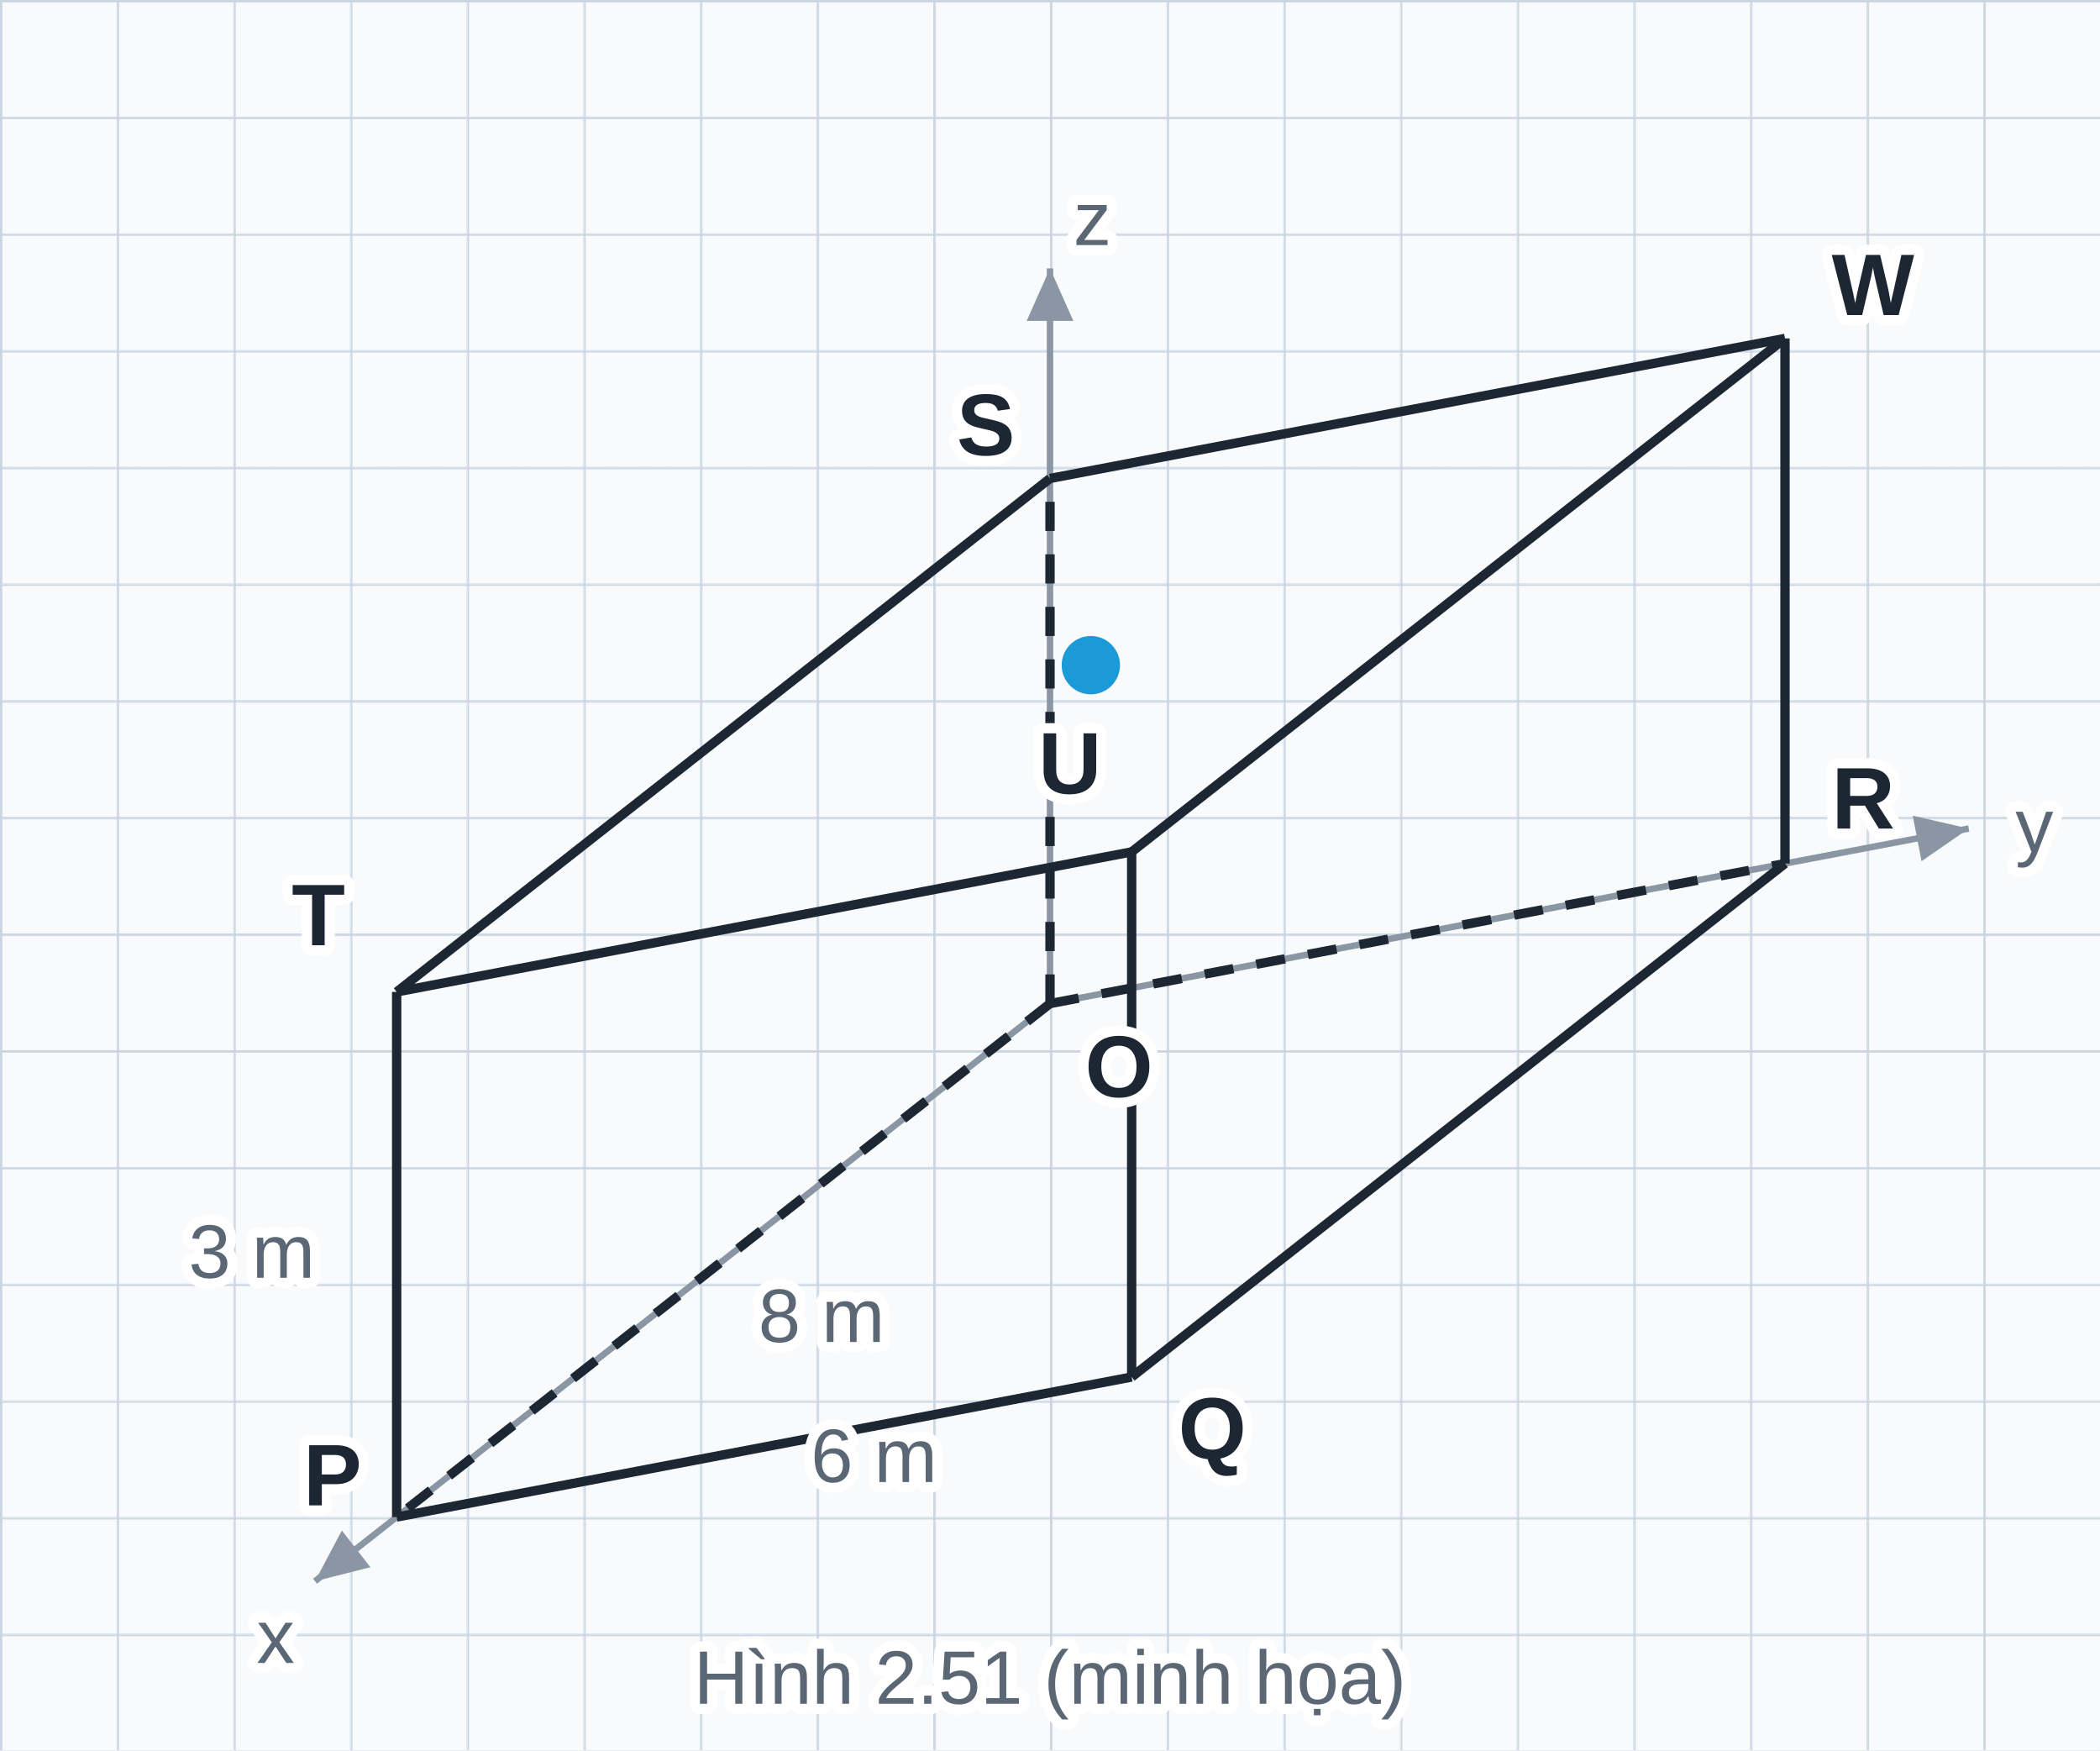
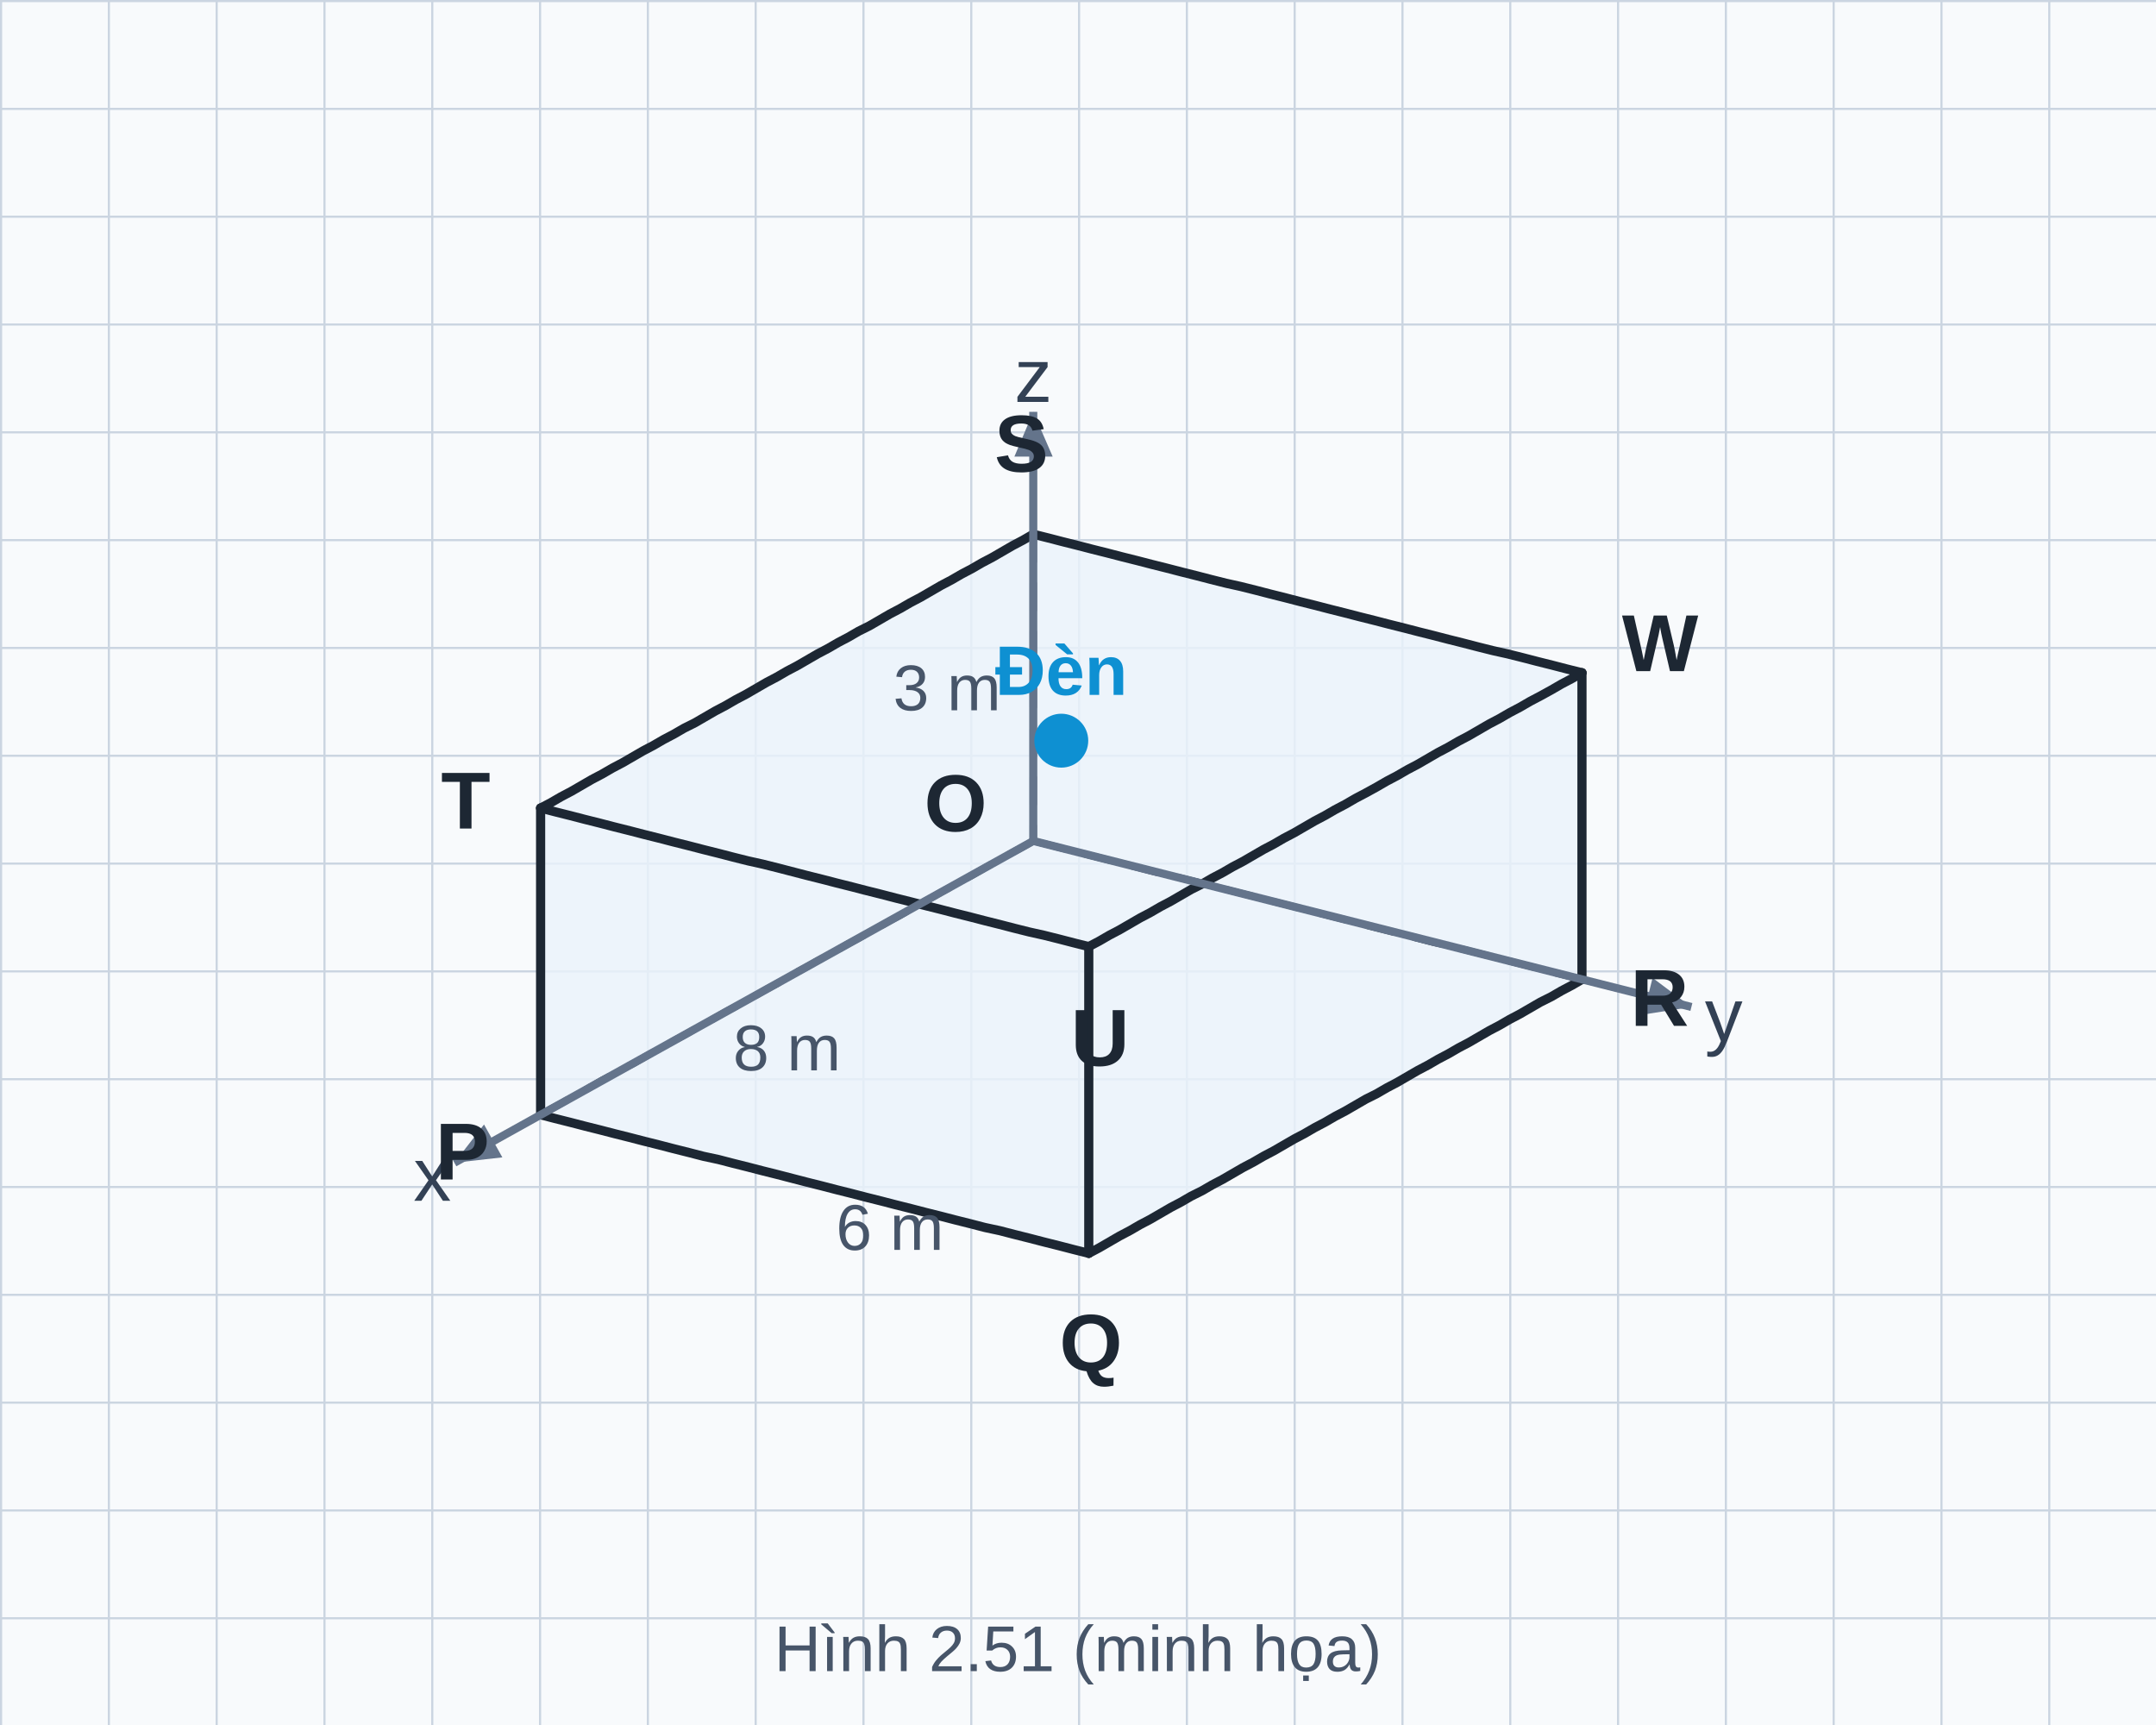
- <svg xmlns="http://www.w3.org/2000/svg" viewBox="0 0 360 300" font-family="Segoe UI, Arial, sans-serif">
+ <svg xmlns="http://www.w3.org/2000/svg" viewBox="0 0 400 320" font-family="Segoe UI, Arial, sans-serif">
  <defs>
-     <pattern id="grid-c28bai223" width="20" height="20" patternUnits="userSpaceOnUse">
+     <pattern id="nlg" width="20" height="20" patternUnits="userSpaceOnUse">
      <path d="M20 0H0V20" fill="none" stroke="#cbd5e1" stroke-width="0.8" />
    </pattern>
  </defs>
-   <rect width="360" height="300" fill="#f8fafc" />
-   <rect width="360" height="300" fill="url(#grid-c28bai223)" />
-   <line x1="180.0" y1="172.0" x2="54.0" y2="271.0" stroke="#8a96a3" stroke-width="1.1" />
-   <polygon points="54.0,271.0 58.6,262.3 63.5,268.6" fill="#8a96a3" />
-   <text x="44.0" y="285.0" font-size="13" fill="#5b6775" stroke="#ffffff" stroke-width="3.5" paint-order="stroke" stroke-linejoin="round">x</text>
-   <line x1="180.0" y1="172.0" x2="337.5" y2="142.0" stroke="#8a96a3" stroke-width="1.1" />
-   <polygon points="337.5,142.0 329.4,147.6 327.9,139.8" fill="#8a96a3" />
-   <text x="345.5" y="146.0" font-size="13" fill="#5b6775" stroke="#ffffff" stroke-width="3.5" paint-order="stroke" stroke-linejoin="round">y</text>
-   <line x1="180.0" y1="172.0" x2="180.0" y2="46.0" stroke="#8a96a3" stroke-width="1.1" />
-   <polygon points="180.0,46.0 184.0,55.0 176.0,55.0" fill="#8a96a3" />
-   <text x="184.0" y="42.0" font-size="13" fill="#5b6775" stroke="#ffffff" stroke-width="3.5" paint-order="stroke" stroke-linejoin="round">z</text>
-   <line x1="180.0" y1="172.0" x2="68.0" y2="260.0" stroke="#1d2733" stroke-width="1.6" stroke-dasharray="5 4" />
-   <line x1="68.0" y1="260.0" x2="194.0" y2="236.0" stroke="#1d2733" stroke-width="1.6" />
-   <line x1="194.0" y1="236.0" x2="306.0" y2="148.0" stroke="#1d2733" stroke-width="1.6" />
-   <line x1="180.0" y1="172.0" x2="306.0" y2="148.0" stroke="#1d2733" stroke-width="1.6" stroke-dasharray="5 4" />
-   <line x1="180.0" y1="82.0" x2="68.0" y2="170.0" stroke="#1d2733" stroke-width="1.6" />
-   <line x1="68.0" y1="170.0" x2="194.0" y2="146.0" stroke="#1d2733" stroke-width="1.6" />
-   <line x1="194.0" y1="146.0" x2="306.0" y2="58.0" stroke="#1d2733" stroke-width="1.6" />
-   <line x1="180.0" y1="82.0" x2="306.0" y2="58.0" stroke="#1d2733" stroke-width="1.6" />
-   <line x1="194.0" y1="236.0" x2="194.0" y2="146.0" stroke="#1d2733" stroke-width="1.6" />
-   <line x1="68.0" y1="260.0" x2="68.0" y2="170.0" stroke="#1d2733" stroke-width="1.6" />
-   <line x1="306.0" y1="148.0" x2="306.0" y2="58.0" stroke="#1d2733" stroke-width="1.6" />
-   <line x1="180.0" y1="172.0" x2="180.0" y2="82.0" stroke="#1d2733" stroke-width="1.6" stroke-dasharray="5 4" />
-   <text x="186.0" y="188.0" font-size="15" font-weight="bold" fill="#1d2733" stroke="#ffffff" stroke-width="3.5" paint-order="stroke" stroke-linejoin="round">O</text>
-   <text x="52.0" y="258.0" font-size="15" font-weight="bold" fill="#1d2733" stroke="#ffffff" stroke-width="3.5" paint-order="stroke" stroke-linejoin="round">P</text>
-   <text x="202.0" y="250.0" font-size="15" font-weight="bold" fill="#1d2733" stroke="#ffffff" stroke-width="3.5" paint-order="stroke" stroke-linejoin="round">Q</text>
-   <text x="314.0" y="142.0" font-size="15" font-weight="bold" fill="#1d2733" stroke="#ffffff" stroke-width="3.5" paint-order="stroke" stroke-linejoin="round">R</text>
-   <text x="164.0" y="78.0" font-size="15" font-weight="bold" fill="#1d2733" stroke="#ffffff" stroke-width="3.5" paint-order="stroke" stroke-linejoin="round">S</text>
-   <text x="50.0" y="162.0" font-size="15" font-weight="bold" fill="#1d2733" stroke="#ffffff" stroke-width="3.5" paint-order="stroke" stroke-linejoin="round">T</text>
-   <text x="178.0" y="136.0" font-size="15" font-weight="bold" fill="#1d2733" stroke="#ffffff" stroke-width="3.5" paint-order="stroke" stroke-linejoin="round">U</text>
-   <text x="314.0" y="54.0" font-size="15" font-weight="bold" fill="#1d2733" stroke="#ffffff" stroke-width="3.5" paint-order="stroke" stroke-linejoin="round">W</text>
-   <circle cx="187.0" cy="114.0" r="5" fill="#1a9bd7" />
-   <text x="130.0" y="230.0" font-size="13" fill="#5b6775" stroke="#ffffff" stroke-width="3.5" paint-order="stroke" stroke-linejoin="round">8 m</text>
-   <text x="139.0" y="254.0" font-size="13" fill="#5b6775" stroke="#ffffff" stroke-width="3.5" paint-order="stroke" stroke-linejoin="round">6 m</text>
-   <text x="54.0" y="219.0" font-size="13" text-anchor="end" fill="#5b6775" stroke="#ffffff" stroke-width="3.5" paint-order="stroke" stroke-linejoin="round">3 m</text>
-   <text x="180.0" y="292.0" font-size="13" text-anchor="middle" fill="#5b6775" stroke="#ffffff" stroke-width="3.5" paint-order="stroke" stroke-linejoin="round">Hình 2.51 (minh họa)</text>
+   <rect width="400" height="320" fill="#f8fafc" />
+   <rect width="400" height="320" fill="url(#nlg)" />
+   <polygon points="100.3,149.9 191.7,99.1 293.5,124.8 293.5,181.7 202,232.5 100.3,206.8" fill="#eaf2fb" opacity="0.8" />
+   <path d="M191.7 156L189.8 157.1L187.9 158.1L186 159.2L184.1 160.2L182.2 161.3L180.3 162.4L178.4 163.4L176.5 164.5L174.6 165.5L172.7 166.6L170.8 167.6L168.9 168.7L167 169.8L165.1 170.8L163.2 171.9L161.3 172.9L159.4 174L157.5 175L155.6 176.1L153.6 177.2L151.7 178.2L149.8 179.3L147.9 180.3L146 181.4L144.1 182.5L142.2 183.5L140.3 184.6L138.4 185.6L136.5 186.7L134.6 187.7L132.7 188.8L130.8 189.9L128.9 190.9L127 192L125.1 193L123.2 194.1L121.3 195.1L119.4 196.2L117.5 197.3L115.5 198.3L113.6 199.4L111.7 200.4L109.8 201.5L107.9 202.6L106 203.6L104.1 204.7L102.2 205.7L100.3 206.8" fill="none" stroke="#1d2733" stroke-width="1.326" stroke-linecap="round" stroke-linejoin="round" stroke-dasharray="5 4" />
+   <path d="M293.4 181.7L290.7 181L287.9 180.3L285.2 179.6L282.4 178.9L279.7 178.2L276.9 177.5L274.2 176.8L271.4 176.1L268.7 175.4L265.9 174.8L263.2 174.1L260.4 173.4L257.7 172.7L254.9 172L252.2 171.3L249.5 170.6L246.7 169.9L244 169.2L241.2 168.5L238.5 167.8L235.7 167.1L233 166.4L230.2 165.7L227.5 165L224.7 164.3L222 163.6L219.2 162.9L216.5 162.3L213.7 161.6L211 160.9L208.2 160.2L205.5 159.5L202.7 158.8L200 158.1L197.2 157.4L194.5 156.7L191.7 156" fill="none" stroke="#1d2733" stroke-width="1.326" stroke-linecap="round" stroke-linejoin="round" stroke-dasharray="5 4" />
+   <path d="M191.7 99.2L191.7 102.3L191.7 105.5L191.7 108.6L191.7 111.8L191.7 115L191.7 118.1L191.7 121.3L191.7 124.4L191.7 127.6L191.7 130.7L191.7 133.9L191.7 137.1L191.7 140.2L191.7 143.4L191.7 146.5L191.7 149.7L191.7 152.8L191.7 156" fill="none" stroke="#1d2733" stroke-width="1.326" stroke-linecap="round" stroke-linejoin="round" stroke-dasharray="5 4" />
+   <path d="M100.3 206.8L100.3 206.8" fill="none" stroke="#1d2733" stroke-width="1.7" stroke-linecap="round" stroke-linejoin="round" />
+   <path d="M100.3 206.8L103 207.5L105.8 208.2L108.5 208.9L111.3 209.6L114 210.3L116.8 211L119.5 211.7L122.3 212.4L125 213.1L127.8 213.8L130.5 214.5L133.3 215.1L136 215.8L138.8 216.5L141.5 217.2L144.3 217.9L147 218.6L149.7 219.3L152.5 220L155.2 220.7L158 221.4L160.7 222.1L163.5 222.8L166.2 223.5L169 224.2L171.7 224.9L174.5 225.6L177.2 226.3L180 227L182.7 227.7L185.5 228.3L188.2 229L191 229.7L193.7 230.4L196.5 231.1L199.2 231.8L202 232.5" fill="none" stroke="#1d2733" stroke-width="1.7" stroke-linecap="round" stroke-linejoin="round" />
+   <path d="M202 232.5L203.9 231.5L205.8 230.4L207.7 229.3L209.6 228.3L211.5 227.2L213.4 226.2L215.3 225.1L217.2 224L219.1 223L221 221.9L223 220.9L224.9 219.8L226.8 218.8L228.7 217.7L230.6 216.6L232.5 215.6L234.4 214.5L236.3 213.5L238.2 212.4L240.1 211.3L242 210.3L243.9 209.2L245.8 208.2L247.7 207.1L249.6 206.1L251.5 205L253.4 203.9L255.4 202.9L257.3 201.8L259.2 200.8L261.1 199.7L263 198.6L264.9 197.6L266.8 196.5L268.7 195.5L270.6 194.4L272.5 193.4L274.4 192.3L276.3 191.2L278.2 190.2L280.1 189.1L282 188.1L283.9 187L285.8 185.9L287.8 184.9L289.7 183.8L291.6 182.8L293.5 181.7" fill="none" stroke="#1d2733" stroke-width="1.7" stroke-linecap="round" stroke-linejoin="round" />
+   <path d="M293.5 181.7L293.4 181.7" fill="none" stroke="#1d2733" stroke-width="1.7" stroke-linecap="round" stroke-linejoin="round" />
+   <path d="M191.7 99.1L189.8 100.2L187.9 101.2L186 102.3L184.1 103.4L182.2 104.4L180.3 105.5L178.4 106.5L176.5 107.6L174.6 108.6L172.7 109.7L170.8 110.8L168.9 111.8L167 112.9L165.1 113.9L163.2 115L161.3 116.1L159.3 117.1L157.4 118.2L155.5 119.2L153.6 120.3L151.7 121.3L149.8 122.4L147.9 123.5L146 124.5L144.1 125.6L142.2 126.6L140.3 127.7L138.4 128.8L136.5 129.8L134.6 130.9L132.7 131.9L130.8 133L128.9 134.1L126.9 135.1L125 136.2L123.1 137.2L121.2 138.3L119.3 139.3L117.4 140.4L115.5 141.5L113.6 142.5L111.7 143.6L109.8 144.6L107.9 145.7L106 146.8L104.1 147.8L102.2 148.9L100.3 149.9" fill="none" stroke="#1d2733" stroke-width="1.7" stroke-linecap="round" stroke-linejoin="round" />
+   <path d="M100.3 149.9L103 150.6L105.8 151.3L108.5 152L111.3 152.7L114 153.4L116.8 154.1L119.5 154.8L122.3 155.5L125 156.2L127.8 156.9L130.5 157.6L133.3 158.3L136 159L138.8 159.7L141.5 160.3L144.3 161L147 161.7L149.7 162.4L152.5 163.1L155.2 163.8L158 164.5L160.7 165.2L163.5 165.9L166.2 166.6L169 167.3L171.7 168L174.5 168.7L177.2 169.4L180 170.1L182.7 170.8L185.5 171.5L188.2 172.2L191 172.9L193.7 173.5L196.5 174.2L199.2 174.9L202 175.6" fill="none" stroke="#1d2733" stroke-width="1.7" stroke-linecap="round" stroke-linejoin="round" />
+   <path d="M202 175.6L203.9 174.6L205.8 173.5L207.7 172.5L209.6 171.4L211.5 170.3L213.4 169.3L215.3 168.2L217.2 167.2L219.1 166.1L221 165L223 164L224.9 162.9L226.8 161.9L228.7 160.8L230.6 159.8L232.5 158.7L234.4 157.6L236.3 156.6L238.2 155.5L240.1 154.5L242 153.4L243.9 152.3L245.8 151.3L247.7 150.2L249.6 149.2L251.5 148.1L253.4 147.1L255.4 146L257.3 144.9L259.2 143.9L261.1 142.8L263 141.8L264.9 140.7L266.8 139.6L268.7 138.6L270.6 137.5L272.5 136.5L274.4 135.4L276.3 134.3L278.2 133.3L280.1 132.2L282 131.2L283.9 130.1L285.8 129.1L287.8 128L289.7 126.9L291.6 125.9L293.5 124.8" fill="none" stroke="#1d2733" stroke-width="1.7" stroke-linecap="round" stroke-linejoin="round" />
+   <path d="M293.5 124.8L290.7 124.1L288 123.4L285.2 122.7L282.5 122L279.7 121.3L277 120.7L274.2 120L271.5 119.3L268.7 118.6L266 117.9L263.2 117.2L260.5 116.5L257.7 115.8L255 115.1L252.2 114.4L249.5 113.7L246.7 113L244 112.3L241.2 111.6L238.5 110.9L235.7 110.2L233 109.5L230.2 108.8L227.5 108.2L224.7 107.5L222 106.8L219.2 106.1L216.5 105.4L213.7 104.7L211 104L208.2 103.3L205.5 102.6L202.7 101.9L200 101.2L197.2 100.5L194.5 99.8L191.7 99.1" fill="none" stroke="#1d2733" stroke-width="1.7" stroke-linecap="round" stroke-linejoin="round" />
+   <path d="M100.3 206.8L100.3 203.7L100.3 200.5L100.3 197.3L100.3 194.2L100.3 191L100.3 187.9L100.3 184.7L100.3 181.5L100.3 178.4L100.3 175.2L100.3 172.1L100.3 168.9L100.3 165.7L100.3 162.6L100.3 159.4L100.3 156.2L100.3 153.1L100.3 149.9" fill="none" stroke="#1d2733" stroke-width="1.7" stroke-linecap="round" stroke-linejoin="round" />
+   <path d="M191.7 99.1L191.7 99.2" fill="none" stroke="#1d2733" stroke-width="1.7" stroke-linecap="round" stroke-linejoin="round" />
+   <path d="M202 232.5L202 229.4L202 226.2L202 223L202 219.9L202 216.7L202 213.6L202 210.4L202 207.2L202 204.1L202 200.9L202 197.8L202 194.6L202 191.4L202 188.3L202 185.1L202 182L202 178.8L202 175.6" fill="none" stroke="#1d2733" stroke-width="1.7" stroke-linecap="round" stroke-linejoin="round" />
+   <path d="M293.5 181.7L293.5 178.5L293.5 175.4L293.5 172.2L293.5 169.1L293.5 165.9L293.5 162.7L293.5 159.6L293.5 156.4L293.5 153.3L293.5 150.1L293.5 146.9L293.5 143.8L293.5 140.6L293.5 137.5L293.5 134.3L293.5 131.1L293.5 128L293.5 124.8" fill="none" stroke="#1d2733" stroke-width="1.7" stroke-linecap="round" stroke-linejoin="round" />
+   <line x1="191.7" y1="156" x2="84.3" y2="215.7" stroke="#64748b" stroke-width="1.5" />
+   <polygon points="84.3,215.7 89.8,208.6 93.2,214.7" fill="#64748b" />
+   <line x1="191.7" y1="156" x2="313.8" y2="186.8" stroke="#64748b" stroke-width="1.5" />
+   <polygon points="313.8,186.8 304.9,188.2 306.6,181.4" fill="#64748b" />
+   <line x1="191.7" y1="156" x2="191.7" y2="76.4" stroke="#64748b" stroke-width="1.5" />
+   <polygon points="191.7,76.4 195.3,84.7 188.2,84.7" fill="#64748b" />
+   <circle cx="196.9" cy="137.4" r="5" fill="#0e90d2" />
+   <text x="80.2" y="217.9" font-size="14" font-weight="normal" fill="#334155" text-anchor="middle" dominant-baseline="central">x</text>
+   <text x="319.8" y="188.3" font-size="14" font-weight="normal" fill="#334155" text-anchor="middle" dominant-baseline="central">y</text>
+   <text x="191.7" y="69.7" font-size="14" font-weight="normal" fill="#334155" text-anchor="middle" dominant-baseline="central">z</text>
+   <text x="177.3" y="149" font-size="15" font-weight="bold" fill="#1d2733" text-anchor="middle" dominant-baseline="central">O</text>
+   <text x="85.8" y="213.6" font-size="15" font-weight="bold" fill="#1d2733" text-anchor="middle" dominant-baseline="central">P</text>
+   <text x="202.4" y="249.1" font-size="15" font-weight="bold" fill="#1d2733" text-anchor="middle" dominant-baseline="central">Q</text>
+   <text x="307.9" y="185.1" font-size="15" font-weight="bold" fill="#1d2733" text-anchor="middle" dominant-baseline="central">R</text>
+   <text x="189.5" y="82.3" font-size="15" font-weight="bold" fill="#1d2733" text-anchor="middle" dominant-baseline="central">S</text>
+   <text x="86.4" y="148.5" font-size="15" font-weight="bold" fill="#1d2733" text-anchor="middle" dominant-baseline="central">T</text>
+   <text x="204.1" y="192.5" font-size="15" font-weight="bold" fill="#1d2733" text-anchor="middle" dominant-baseline="central">U</text>
+   <text x="308" y="119.3" font-size="15" font-weight="bold" fill="#1d2733" text-anchor="middle" dominant-baseline="central">W</text>
+   <text x="196.9" y="124.4" font-size="13" font-weight="bold" fill="#0e90d2" text-anchor="middle" dominant-baseline="central">Đèn</text>
+   <text x="146" y="194.4" font-size="12" font-weight="normal" fill="#475569" text-anchor="middle" dominant-baseline="central">8 m</text>
+   <text x="165.1" y="227.7" font-size="12" font-weight="normal" fill="#475569" text-anchor="middle" dominant-baseline="central">6 m</text>
+   <text x="175.7" y="127.6" font-size="12" font-weight="normal" fill="#475569" text-anchor="middle" dominant-baseline="central">3 m</text>
+   <text x="200" y="310" font-size="12" font-weight="normal" fill="#475569" text-anchor="middle">Hình 2.51 (minh họa)</text>
</svg>
